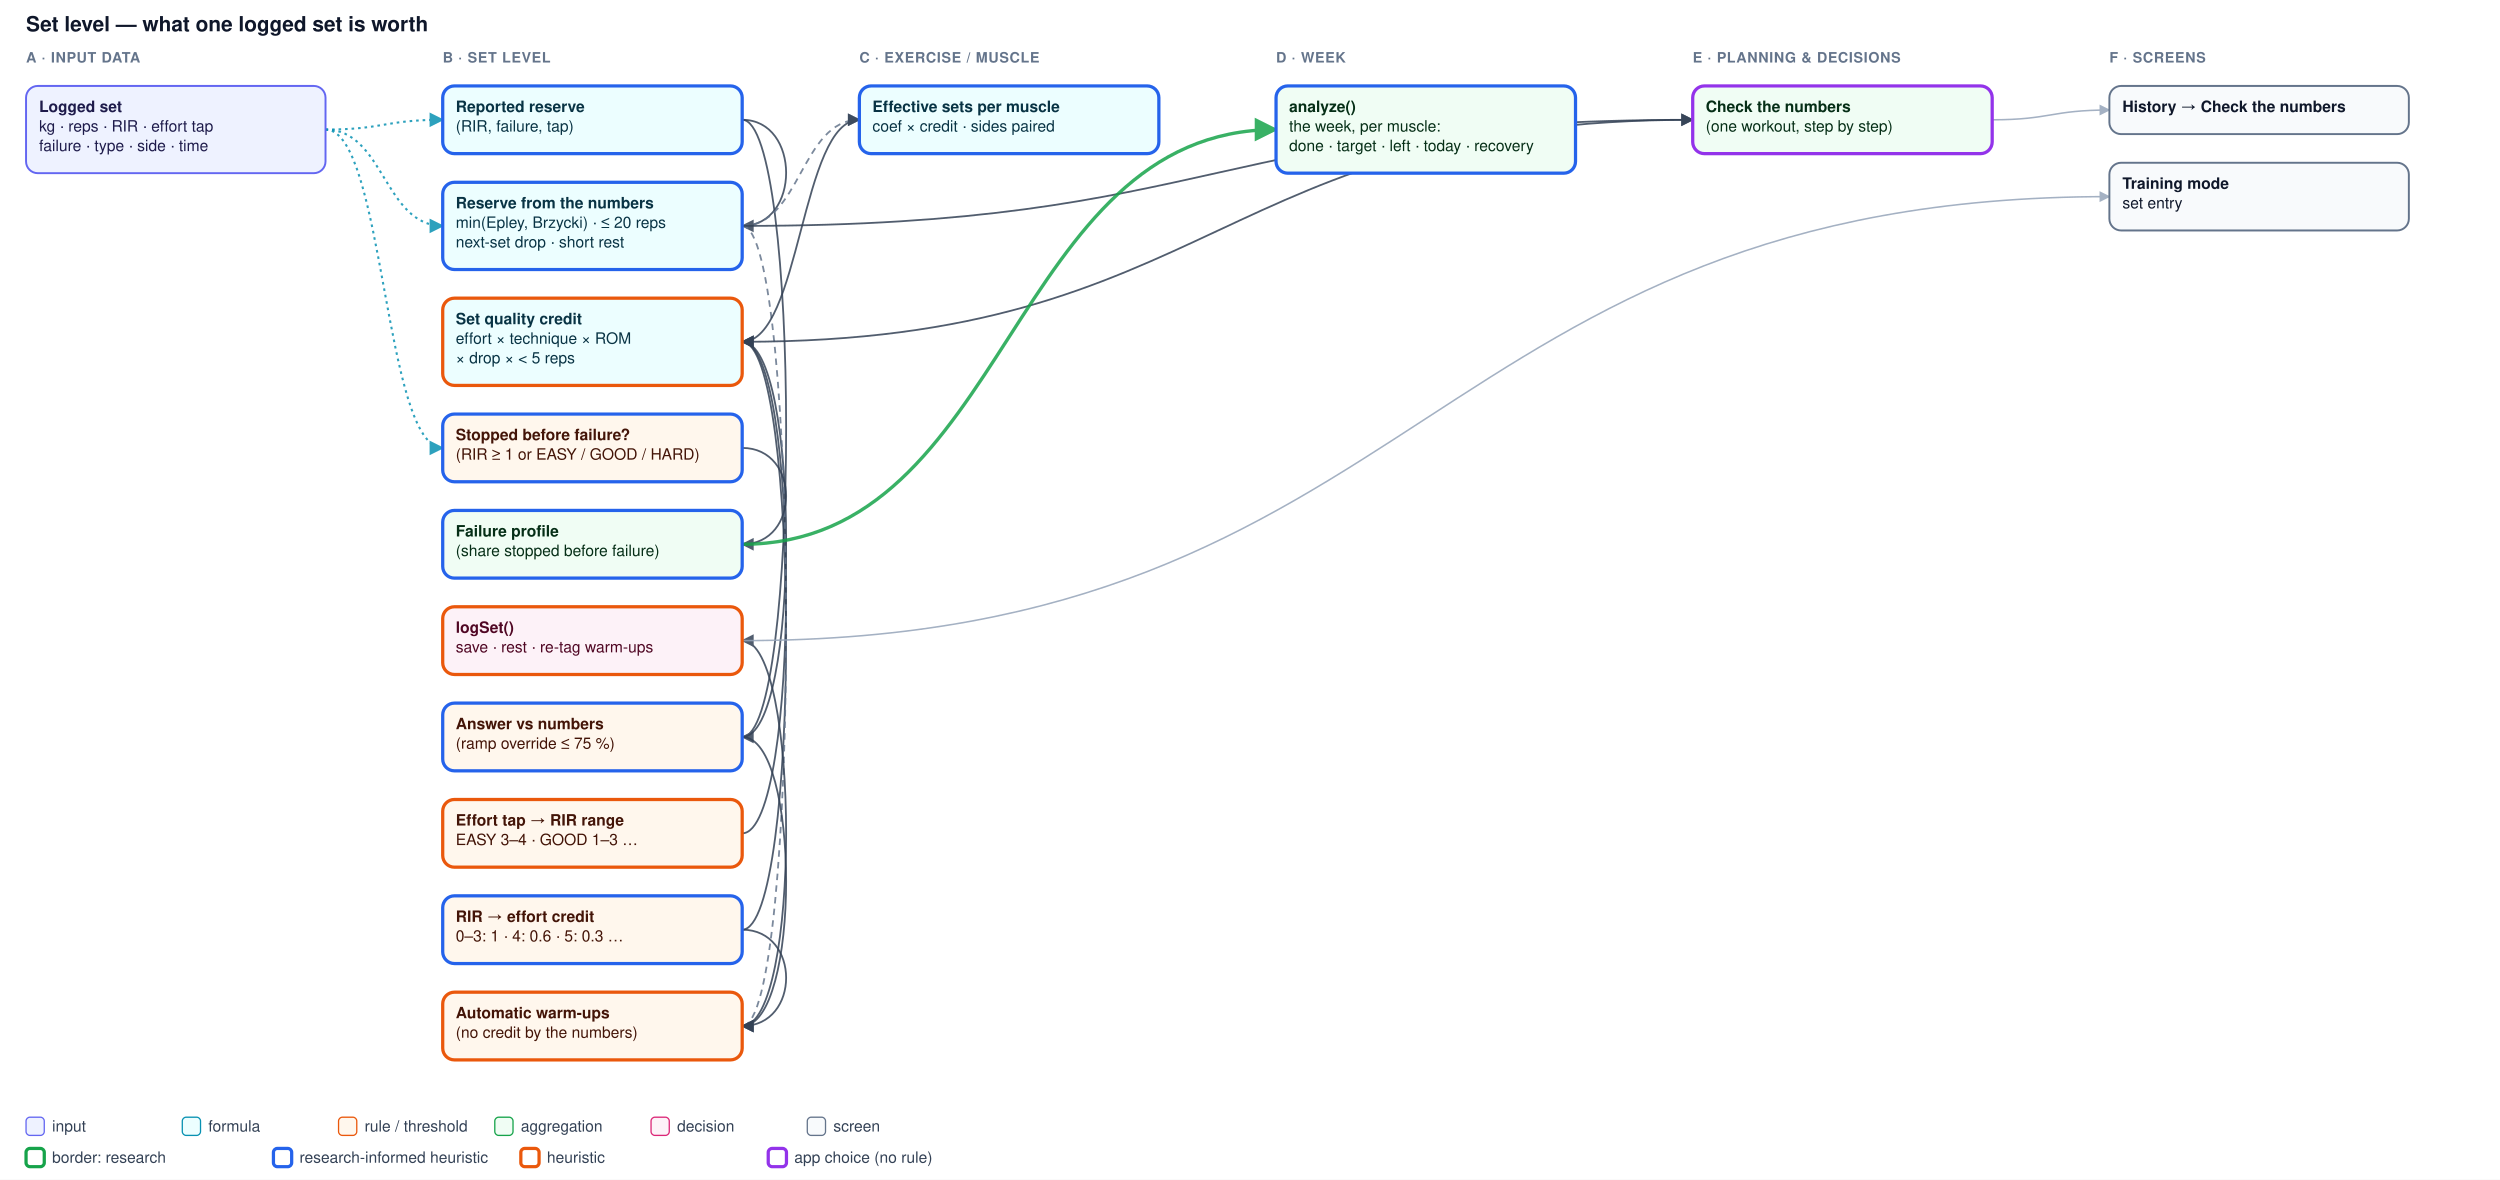
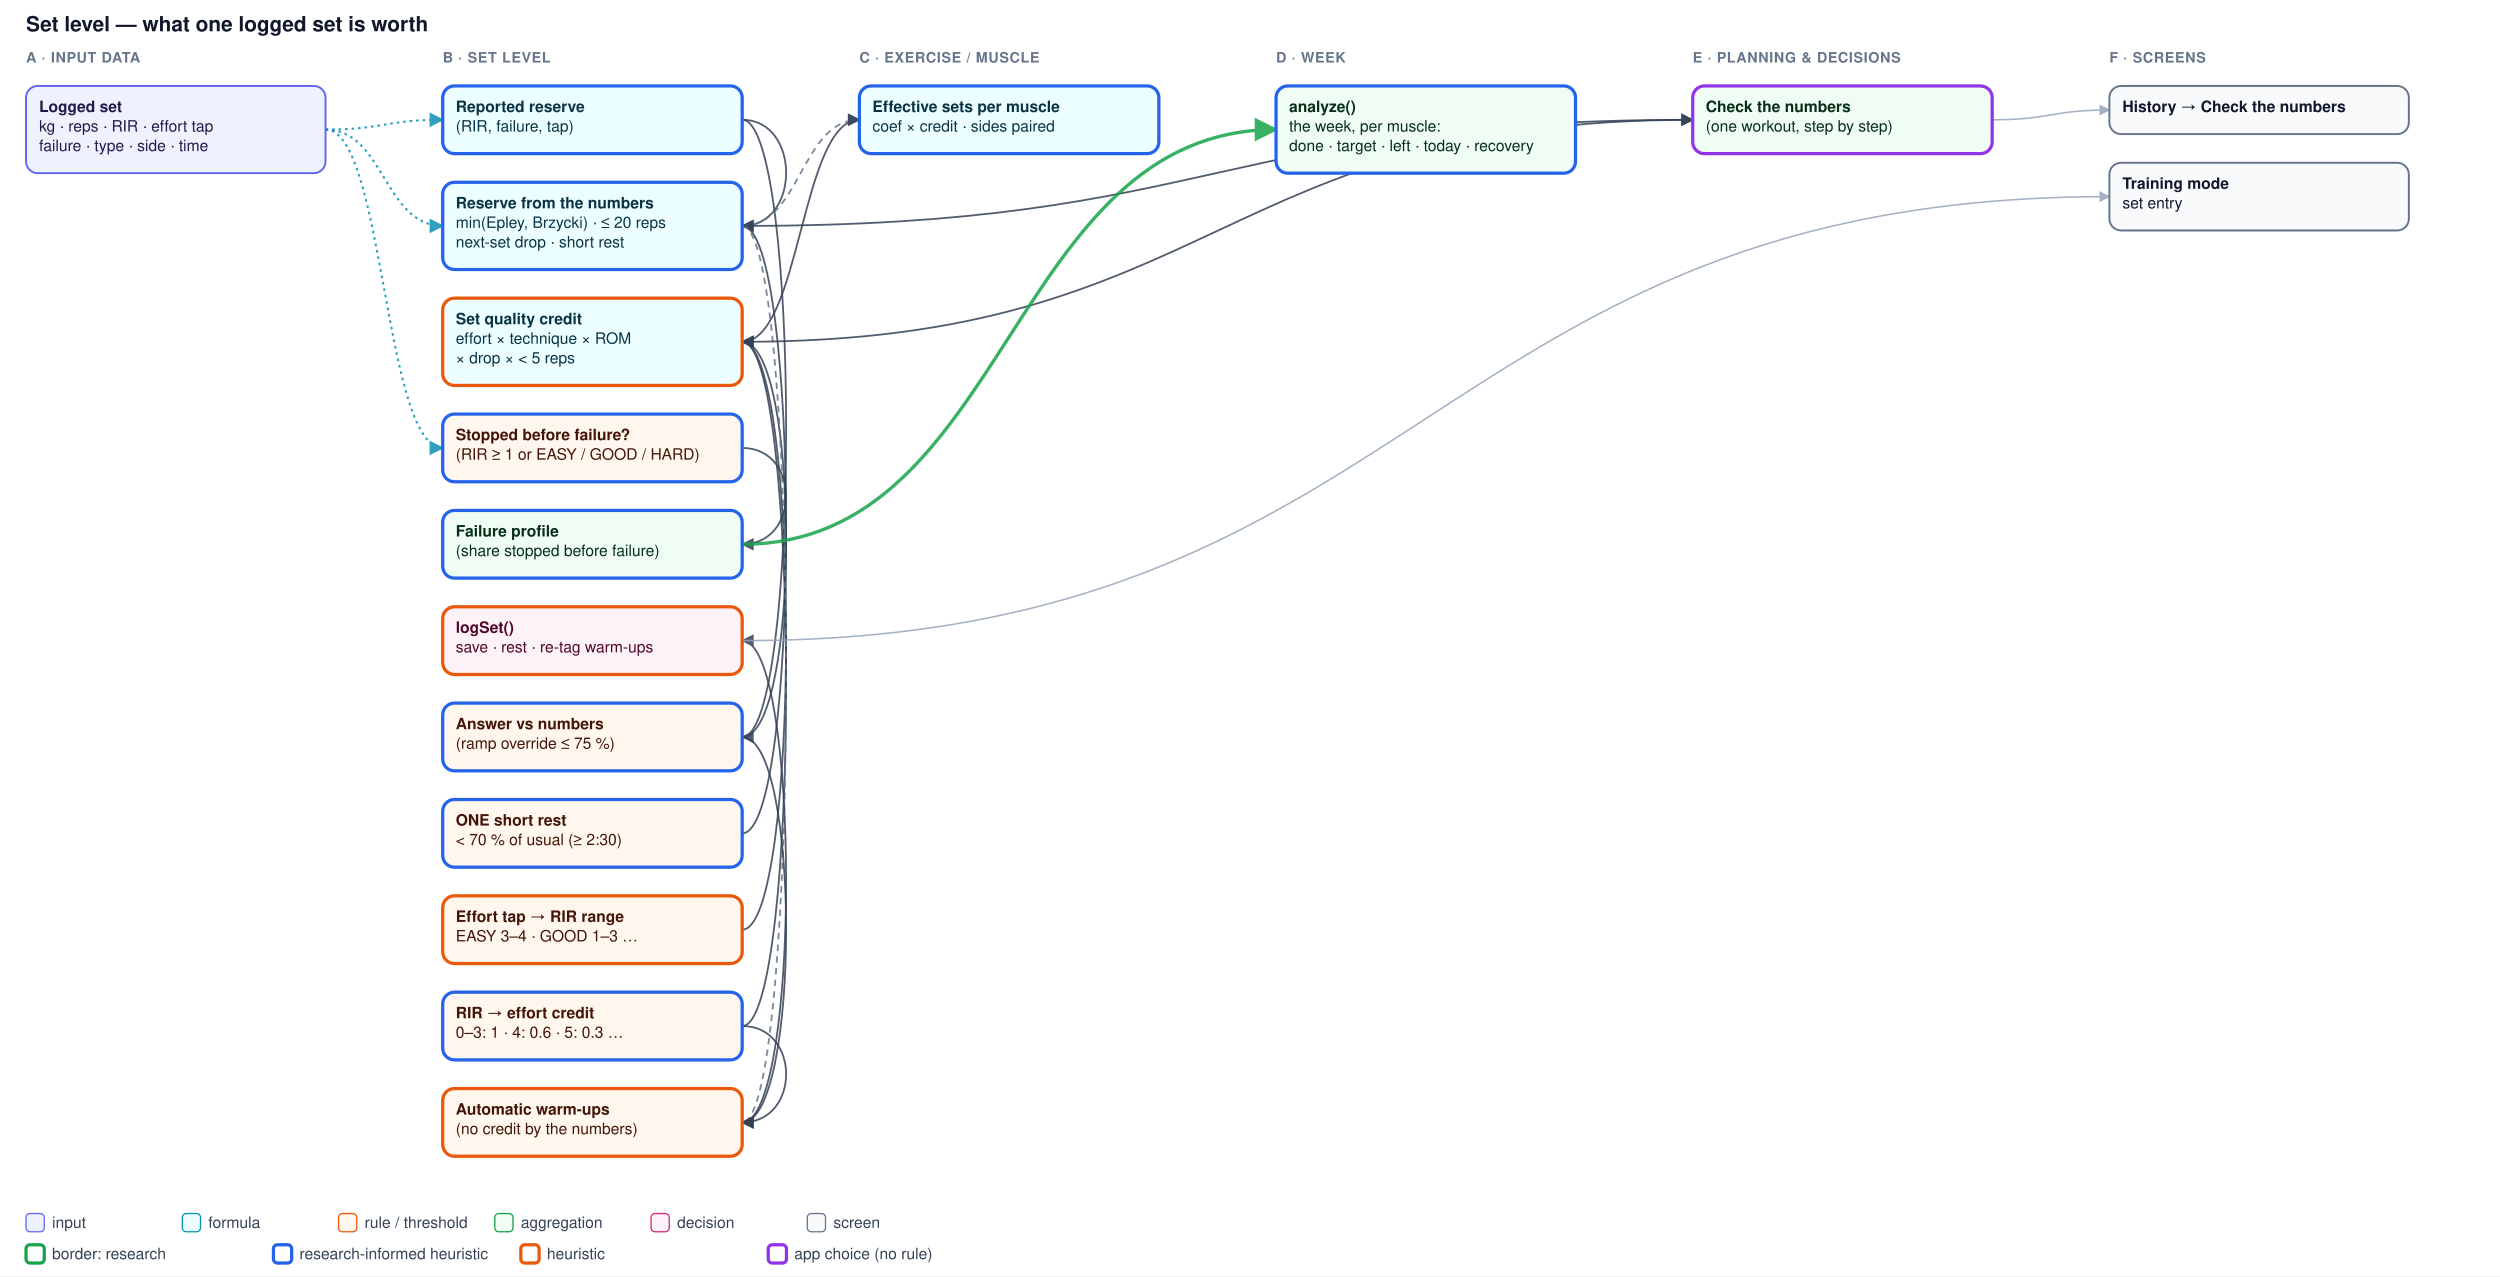
- <svg xmlns="http://www.w3.org/2000/svg" viewBox="0 0 1920 906" width="1920" height="906" font-family="Segoe UI, Helvetica, Arial, sans-serif" font-size="12">
+ <svg xmlns="http://www.w3.org/2000/svg" viewBox="0 0 1920 980" width="1920" height="980" font-family="Segoe UI, Helvetica, Arial, sans-serif" font-size="12">
  <rect width="100%" height="100%" fill="#ffffff" />
  <defs>
    <marker id="m-call" viewBox="0 0 10 10" refX="9" refY="5" markerWidth="7" markerHeight="7" orient="auto-start-reverse">
      <path d="M0,0 L10,5 L0,10 z" fill="#334155" />
    </marker>
    <marker id="m-cond" viewBox="0 0 10 10" refX="9" refY="5" markerWidth="7" markerHeight="7" orient="auto-start-reverse">
      <path d="M0,0 L10,5 L0,10 z" fill="#64748b" />
    </marker>
    <marker id="m-data" viewBox="0 0 10 10" refX="9" refY="5" markerWidth="7" markerHeight="7" orient="auto-start-reverse">
      <path d="M0,0 L10,5 L0,10 z" fill="#0891b2" />
    </marker>
    <marker id="m-agg" viewBox="0 0 10 10" refX="9" refY="5" markerWidth="7" markerHeight="7" orient="auto-start-reverse">
      <path d="M0,0 L10,5 L0,10 z" fill="#16a34a" />
    </marker>
    <marker id="m-ui" viewBox="0 0 10 10" refX="9" refY="5" markerWidth="7" markerHeight="7" orient="auto-start-reverse">
      <path d="M0,0 L10,5 L0,10 z" fill="#94a3b8" />
    </marker>
  </defs>
  <text x="20" y="24" font-size="16" font-weight="700" fill="#0f172a">Set level — what one logged set is worth</text>
  <text x="20" y="48" font-size="11" font-weight="700" fill="#64748b" letter-spacing="0.5">A · INPUT DATA</text>
  <text x="340" y="48" font-size="11" font-weight="700" fill="#64748b" letter-spacing="0.5">B · SET LEVEL</text>
  <text x="660" y="48" font-size="11" font-weight="700" fill="#64748b" letter-spacing="0.5">C · EXERCISE / MUSCLE</text>
  <text x="980" y="48" font-size="11" font-weight="700" fill="#64748b" letter-spacing="0.5">D · WEEK</text>
  <text x="1300" y="48" font-size="11" font-weight="700" fill="#64748b" letter-spacing="0.5">E · PLANNING &amp; DECISIONS</text>
  <text x="1620" y="48" font-size="11" font-weight="700" fill="#64748b" letter-spacing="0.5">F · SCREENS</text>
  <path d="M250,99.5 C295,99.5 295,92 340,92" fill="none" stroke="#0891b2" stroke-width="1.6" stroke-dasharray="2 3" marker-end="url(#m-data)" opacity="0.85" />
  <path d="M250,99.5 C295,99.5 295,173.5 340,173.5" fill="none" stroke="#0891b2" stroke-width="1.6" stroke-dasharray="2 3" marker-end="url(#m-data)" opacity="0.85" />
  <path d="M570,92 C615,92 615,173.5 570,173.5" fill="none" stroke="#334155" stroke-width="1.4" marker-end="url(#m-call)" opacity="0.85" />
  <path d="M570,92 C615,92 615,566 570,566" fill="none" stroke="#334155" stroke-width="1.4" marker-end="url(#m-call)" opacity="0.85" />
-   <path d="M570,640 C615,640 615,262.5 570,262.5" fill="none" stroke="#334155" stroke-width="1.4" marker-end="url(#m-call)" opacity="0.85" />
+   <path d="M570,640 C615,640 615,173.5 570,173.5" fill="none" stroke="#334155" stroke-width="1.4" marker-end="url(#m-call)" opacity="0.85" />
+   <path d="M570,714 C615,714 615,262.5 570,262.5" fill="none" stroke="#334155" stroke-width="1.4" marker-end="url(#m-call)" opacity="0.85" />
  <path d="M570,566 C615,566 615,262.5 570,262.5" fill="none" stroke="#334155" stroke-width="1.4" marker-end="url(#m-call)" opacity="0.85" />
-   <path d="M570,714 C615,714 615,262.5 570,262.5" fill="none" stroke="#334155" stroke-width="1.4" marker-end="url(#m-call)" opacity="0.85" />
-   <path d="M570,173.5 C615,173.5 615,788 570,788" fill="none" stroke="#64748b" stroke-width="1.4" stroke-dasharray="5 4" marker-end="url(#m-cond)" opacity="0.85" />
-   <path d="M570,566 C615,566 615,788 570,788" fill="none" stroke="#334155" stroke-width="1.4" marker-end="url(#m-call)" opacity="0.85" />
-   <path d="M570,714 C615,714 615,788 570,788" fill="none" stroke="#334155" stroke-width="1.4" marker-end="url(#m-call)" opacity="0.85" />
-   <path d="M570,788 C615,788 615,492 570,492" fill="none" stroke="#334155" stroke-width="1.4" marker-end="url(#m-call)" opacity="0.85" />
+   <path d="M570,788 C615,788 615,262.5 570,262.5" fill="none" stroke="#334155" stroke-width="1.4" marker-end="url(#m-call)" opacity="0.85" />
+   <path d="M570,173.5 C615,173.5 615,862 570,862" fill="none" stroke="#64748b" stroke-width="1.4" stroke-dasharray="5 4" marker-end="url(#m-cond)" opacity="0.85" />
+   <path d="M570,566 C615,566 615,862 570,862" fill="none" stroke="#334155" stroke-width="1.4" marker-end="url(#m-call)" opacity="0.85" />
+   <path d="M570,788 C615,788 615,862 570,862" fill="none" stroke="#334155" stroke-width="1.4" marker-end="url(#m-call)" opacity="0.85" />
+   <path d="M570,862 C615,862 615,492 570,492" fill="none" stroke="#334155" stroke-width="1.4" marker-end="url(#m-call)" opacity="0.85" />
  <path d="M570,173.5 C615,173.5 615,92 660,92" fill="none" stroke="#64748b" stroke-width="1.4" stroke-dasharray="5 4" marker-end="url(#m-cond)" opacity="0.85" />
  <path d="M570,262.5 C615,262.5 615,92 660,92" fill="none" stroke="#334155" stroke-width="1.4" marker-end="url(#m-call)" opacity="0.85" />
  <path d="M570,262.5 C935,262.5 935,92 1300,92" fill="none" stroke="#334155" stroke-width="1.4" marker-end="url(#m-call)" opacity="0.85" />
  <path d="M570,173.5 C935,173.5 935,92 1300,92" fill="none" stroke="#334155" stroke-width="1.4" marker-end="url(#m-call)" opacity="0.85" />
  <path d="M570,492 C1095,492 1095,151 1620,151" fill="none" stroke="#94a3b8" stroke-width="1.2" marker-end="url(#m-ui)" opacity="0.85" />
  <path d="M1530,92 C1575,92 1575,84.5 1620,84.5" fill="none" stroke="#94a3b8" stroke-width="1.2" marker-end="url(#m-ui)" opacity="0.85" />
  <path d="M250,99.5 C295,99.5 295,344 340,344" fill="none" stroke="#0891b2" stroke-width="1.6" stroke-dasharray="2 3" marker-end="url(#m-data)" opacity="0.85" />
  <path d="M570,344 C615,344 615,418 570,418" fill="none" stroke="#334155" stroke-width="1.4" marker-end="url(#m-call)" opacity="0.85" />
  <path d="M570,418 C775,418 775,99.5 980,99.5" fill="none" stroke="#16a34a" stroke-width="2.6" marker-end="url(#m-agg)" opacity="0.85" />
  <g>
    <rect x="20" y="66" width="230" height="67" rx="9" fill="#eef2ff" stroke="#6366f1" stroke-width="1.5" />
    <text x="30" y="86" fill="#1e1b4b" font-weight="700">Logged set</text>
    <text x="30" y="101" fill="#1e1b4b">kg · reps · RIR · effort tap</text>
    <text x="30" y="116" fill="#1e1b4b">failure · type · side · time</text>
  </g>
  <g>
    <rect x="340" y="66" width="230" height="52" rx="9" fill="#ecfeff" stroke="#2563eb" stroke-width="2.5" />
    <text x="350" y="86" fill="#083344" font-weight="700">Reported reserve</text>
    <text x="350" y="101" fill="#083344">(RIR, failure, tap)</text>
  </g>
  <g>
    <rect x="340" y="140" width="230" height="67" rx="9" fill="#ecfeff" stroke="#2563eb" stroke-width="2.5" />
    <text x="350" y="160" fill="#083344" font-weight="700">Reserve from the numbers</text>
    <text x="350" y="175" fill="#083344">min(Epley, Brzycki) · ≤ 20 reps</text>
    <text x="350" y="190" fill="#083344">next-set drop · short rest</text>
  </g>
  <g>
    <rect x="340" y="540" width="230" height="52" rx="9" fill="#fff7ed" stroke="#2563eb" stroke-width="2.5" />
    <text x="350" y="560" fill="#431407" font-weight="700">Answer vs numbers</text>
    <text x="350" y="575" fill="#431407">(ramp override ≤ 75 %)</text>
  </g>
  <g>
-     <rect x="340" y="614" width="230" height="52" rx="9" fill="#fff7ed" stroke="#ea580c" stroke-width="2.5" />
-     <text x="350" y="634" fill="#431407" font-weight="700">Effort tap → RIR range</text>
-     <text x="350" y="649" fill="#431407">EASY 3–4 · GOOD 1–3 …</text>
+     <rect x="340" y="614" width="230" height="52" rx="9" fill="#fff7ed" stroke="#2563eb" stroke-width="2.5" />
+     <text x="350" y="634" fill="#431407" font-weight="700">ONE short rest</text>
+     <text x="350" y="649" fill="#431407">&lt; 70 % of usual (≥ 2:30)</text>
+   </g>
+   <g>
+     <rect x="340" y="688" width="230" height="52" rx="9" fill="#fff7ed" stroke="#ea580c" stroke-width="2.5" />
+     <text x="350" y="708" fill="#431407" font-weight="700">Effort tap → RIR range</text>
+     <text x="350" y="723" fill="#431407">EASY 3–4 · GOOD 1–3 …</text>
  </g>
  <g>
    <rect x="340" y="229" width="230" height="67" rx="9" fill="#ecfeff" stroke="#ea580c" stroke-width="2.5" />
    <text x="350" y="249" fill="#083344" font-weight="700">Set quality credit</text>
    <text x="350" y="264" fill="#083344">effort × technique × ROM</text>
    <text x="350" y="279" fill="#083344">× drop × &lt; 5 reps</text>
  </g>
  <g>
-     <rect x="340" y="688" width="230" height="52" rx="9" fill="#fff7ed" stroke="#2563eb" stroke-width="2.5" />
-     <text x="350" y="708" fill="#431407" font-weight="700">RIR → effort credit</text>
-     <text x="350" y="723" fill="#431407">0–3: 1 · 4: 0.6 · 5: 0.3 …</text>
+     <rect x="340" y="762" width="230" height="52" rx="9" fill="#fff7ed" stroke="#2563eb" stroke-width="2.5" />
+     <text x="350" y="782" fill="#431407" font-weight="700">RIR → effort credit</text>
+     <text x="350" y="797" fill="#431407">0–3: 1 · 4: 0.6 · 5: 0.3 …</text>
  </g>
  <g>
-     <rect x="340" y="762" width="230" height="52" rx="9" fill="#fff7ed" stroke="#ea580c" stroke-width="2.5" />
-     <text x="350" y="782" fill="#431407" font-weight="700">Automatic warm-ups</text>
-     <text x="350" y="797" fill="#431407">(no credit by the numbers)</text>
+     <rect x="340" y="836" width="230" height="52" rx="9" fill="#fff7ed" stroke="#ea580c" stroke-width="2.5" />
+     <text x="350" y="856" fill="#431407" font-weight="700">Automatic warm-ups</text>
+     <text x="350" y="871" fill="#431407">(no credit by the numbers)</text>
  </g>
  <g>
    <rect x="340" y="466" width="230" height="52" rx="9" fill="#fdf2f8" stroke="#ea580c" stroke-width="2.5" />
    <text x="350" y="486" fill="#500724" font-weight="700">logSet()</text>
    <text x="350" y="501" fill="#500724">save · rest · re-tag warm-ups</text>
  </g>
  <g>
    <rect x="660" y="66" width="230" height="52" rx="9" fill="#ecfeff" stroke="#2563eb" stroke-width="2.5" />
    <text x="670" y="86" fill="#083344" font-weight="700">Effective sets per muscle</text>
    <text x="670" y="101" fill="#083344">coef × credit · sides paired</text>
  </g>
  <g>
    <rect x="1300" y="66" width="230" height="52" rx="9" fill="#f0fdf4" stroke="#9333ea" stroke-width="2.5" />
    <text x="1310" y="86" fill="#052e16" font-weight="700">Check the numbers</text>
    <text x="1310" y="101" fill="#052e16">(one workout, step by step)</text>
  </g>
  <g>
    <rect x="1620" y="125" width="230" height="52" rx="9" fill="#f8fafc" stroke="#64748b" stroke-width="1.5" />
    <text x="1630" y="145" fill="#0f172a" font-weight="700">Training mode</text>
    <text x="1630" y="160" fill="#0f172a">set entry</text>
  </g>
  <g>
    <rect x="1620" y="66" width="230" height="37" rx="9" fill="#f8fafc" stroke="#64748b" stroke-width="1.5" />
    <text x="1630" y="86" fill="#0f172a" font-weight="700">History → Check the numbers</text>
  </g>
  <g>
    <rect x="340" y="318" width="230" height="52" rx="9" fill="#fff7ed" stroke="#2563eb" stroke-width="2.5" />
    <text x="350" y="338" fill="#431407" font-weight="700">Stopped before failure?</text>
    <text x="350" y="353" fill="#431407">(RIR ≥ 1 or EASY / GOOD / HARD)</text>
  </g>
  <g>
    <rect x="340" y="392" width="230" height="52" rx="9" fill="#f0fdf4" stroke="#2563eb" stroke-width="2.5" />
    <text x="350" y="412" fill="#052e16" font-weight="700">Failure profile</text>
    <text x="350" y="427" fill="#052e16">(share stopped before failure)</text>
  </g>
  <g>
    <rect x="980" y="66" width="230" height="67" rx="9" fill="#f0fdf4" stroke="#2563eb" stroke-width="2.5" />
    <text x="990" y="86" fill="#052e16" font-weight="700">analyze()</text>
    <text x="990" y="101" fill="#052e16">the week, per muscle:</text>
    <text x="990" y="116" fill="#052e16">done · target · left · today · recovery</text>
  </g>
-   <rect x="20" y="858" width="14" height="14" rx="3" fill="#eef2ff" stroke="#6366f1" />
-   <text x="40" y="869" fill="#334155">input</text>
-   <rect x="140" y="858" width="14" height="14" rx="3" fill="#ecfeff" stroke="#0891b2" />
-   <text x="160" y="869" fill="#334155">formula</text>
-   <rect x="260" y="858" width="14" height="14" rx="3" fill="#fff7ed" stroke="#ea580c" />
-   <text x="280" y="869" fill="#334155">rule / threshold</text>
-   <rect x="380" y="858" width="14" height="14" rx="3" fill="#f0fdf4" stroke="#16a34a" />
-   <text x="400" y="869" fill="#334155">aggregation</text>
-   <rect x="500" y="858" width="14" height="14" rx="3" fill="#fdf2f8" stroke="#db2777" />
-   <text x="520" y="869" fill="#334155">decision</text>
-   <rect x="620" y="858" width="14" height="14" rx="3" fill="#f8fafc" stroke="#64748b" />
-   <text x="640" y="869" fill="#334155">screen</text>
-   <rect x="20" y="882" width="14" height="14" rx="3" fill="#fff" stroke="#16a34a" stroke-width="2.5" />
-   <text x="40" y="893" fill="#334155">border: research</text>
-   <rect x="210" y="882" width="14" height="14" rx="3" fill="#fff" stroke="#2563eb" stroke-width="2.5" />
-   <text x="230" y="893" fill="#334155">research-informed heuristic</text>
-   <rect x="400" y="882" width="14" height="14" rx="3" fill="#fff" stroke="#ea580c" stroke-width="2.5" />
-   <text x="420" y="893" fill="#334155">heuristic</text>
-   <rect x="590" y="882" width="14" height="14" rx="3" fill="#fff" stroke="#9333ea" stroke-width="2.5" />
-   <text x="610" y="893" fill="#334155">app choice (no rule)</text>
+   <rect x="20" y="932" width="14" height="14" rx="3" fill="#eef2ff" stroke="#6366f1" />
+   <text x="40" y="943" fill="#334155">input</text>
+   <rect x="140" y="932" width="14" height="14" rx="3" fill="#ecfeff" stroke="#0891b2" />
+   <text x="160" y="943" fill="#334155">formula</text>
+   <rect x="260" y="932" width="14" height="14" rx="3" fill="#fff7ed" stroke="#ea580c" />
+   <text x="280" y="943" fill="#334155">rule / threshold</text>
+   <rect x="380" y="932" width="14" height="14" rx="3" fill="#f0fdf4" stroke="#16a34a" />
+   <text x="400" y="943" fill="#334155">aggregation</text>
+   <rect x="500" y="932" width="14" height="14" rx="3" fill="#fdf2f8" stroke="#db2777" />
+   <text x="520" y="943" fill="#334155">decision</text>
+   <rect x="620" y="932" width="14" height="14" rx="3" fill="#f8fafc" stroke="#64748b" />
+   <text x="640" y="943" fill="#334155">screen</text>
+   <rect x="20" y="956" width="14" height="14" rx="3" fill="#fff" stroke="#16a34a" stroke-width="2.5" />
+   <text x="40" y="967" fill="#334155">border: research</text>
+   <rect x="210" y="956" width="14" height="14" rx="3" fill="#fff" stroke="#2563eb" stroke-width="2.5" />
+   <text x="230" y="967" fill="#334155">research-informed heuristic</text>
+   <rect x="400" y="956" width="14" height="14" rx="3" fill="#fff" stroke="#ea580c" stroke-width="2.5" />
+   <text x="420" y="967" fill="#334155">heuristic</text>
+   <rect x="590" y="956" width="14" height="14" rx="3" fill="#fff" stroke="#9333ea" stroke-width="2.5" />
+   <text x="610" y="967" fill="#334155">app choice (no rule)</text>
</svg>
